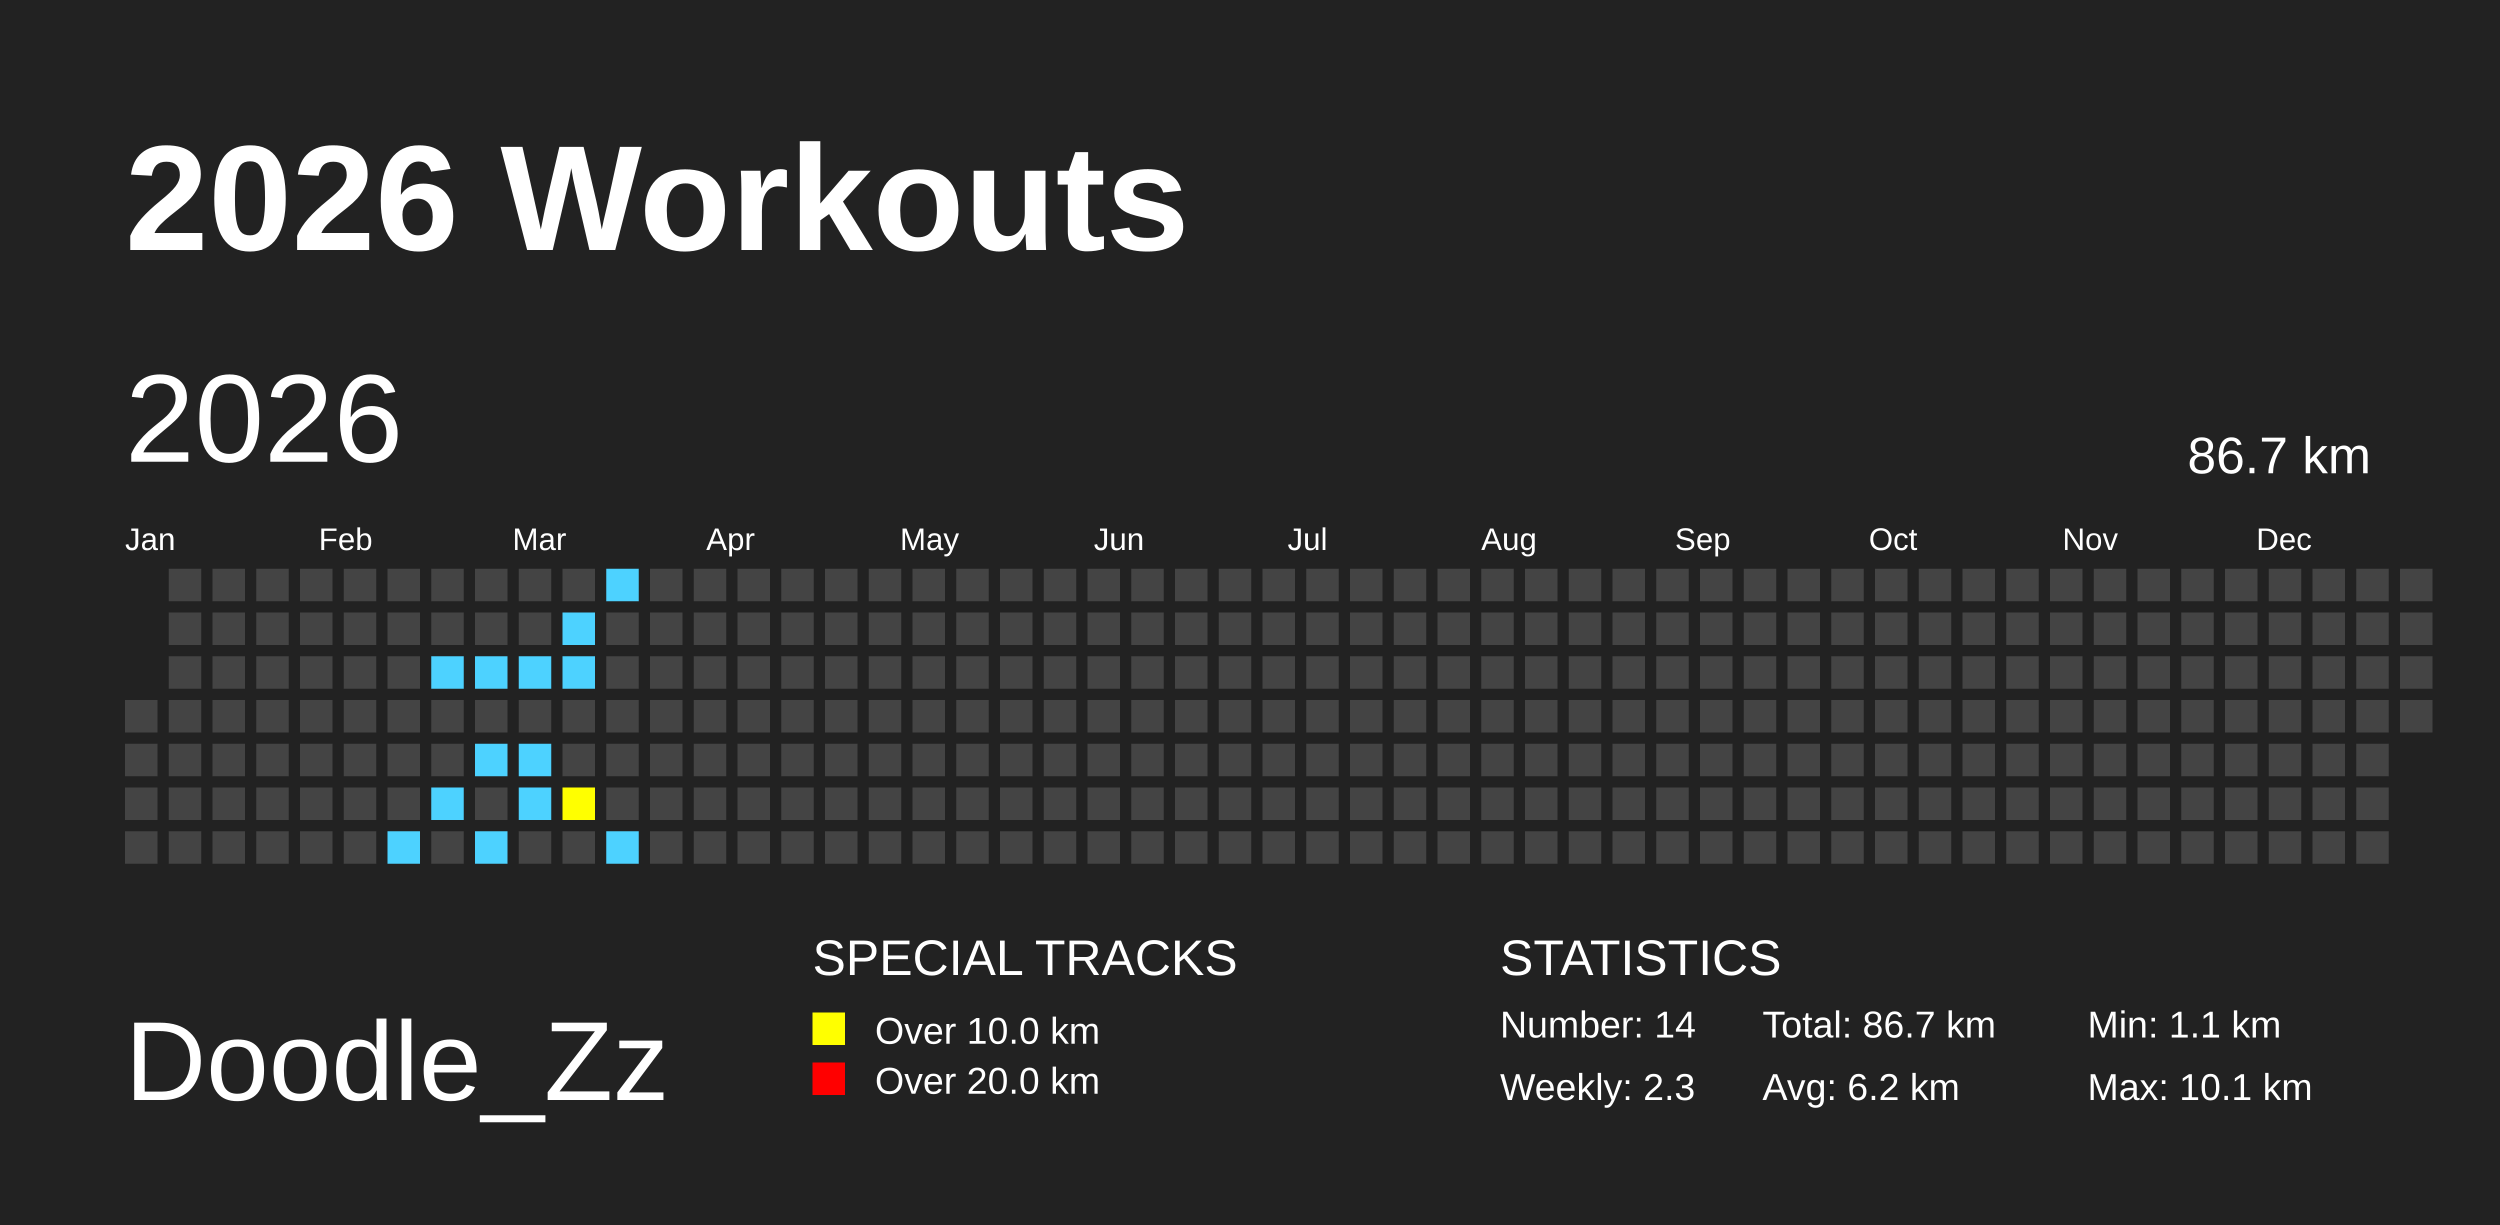
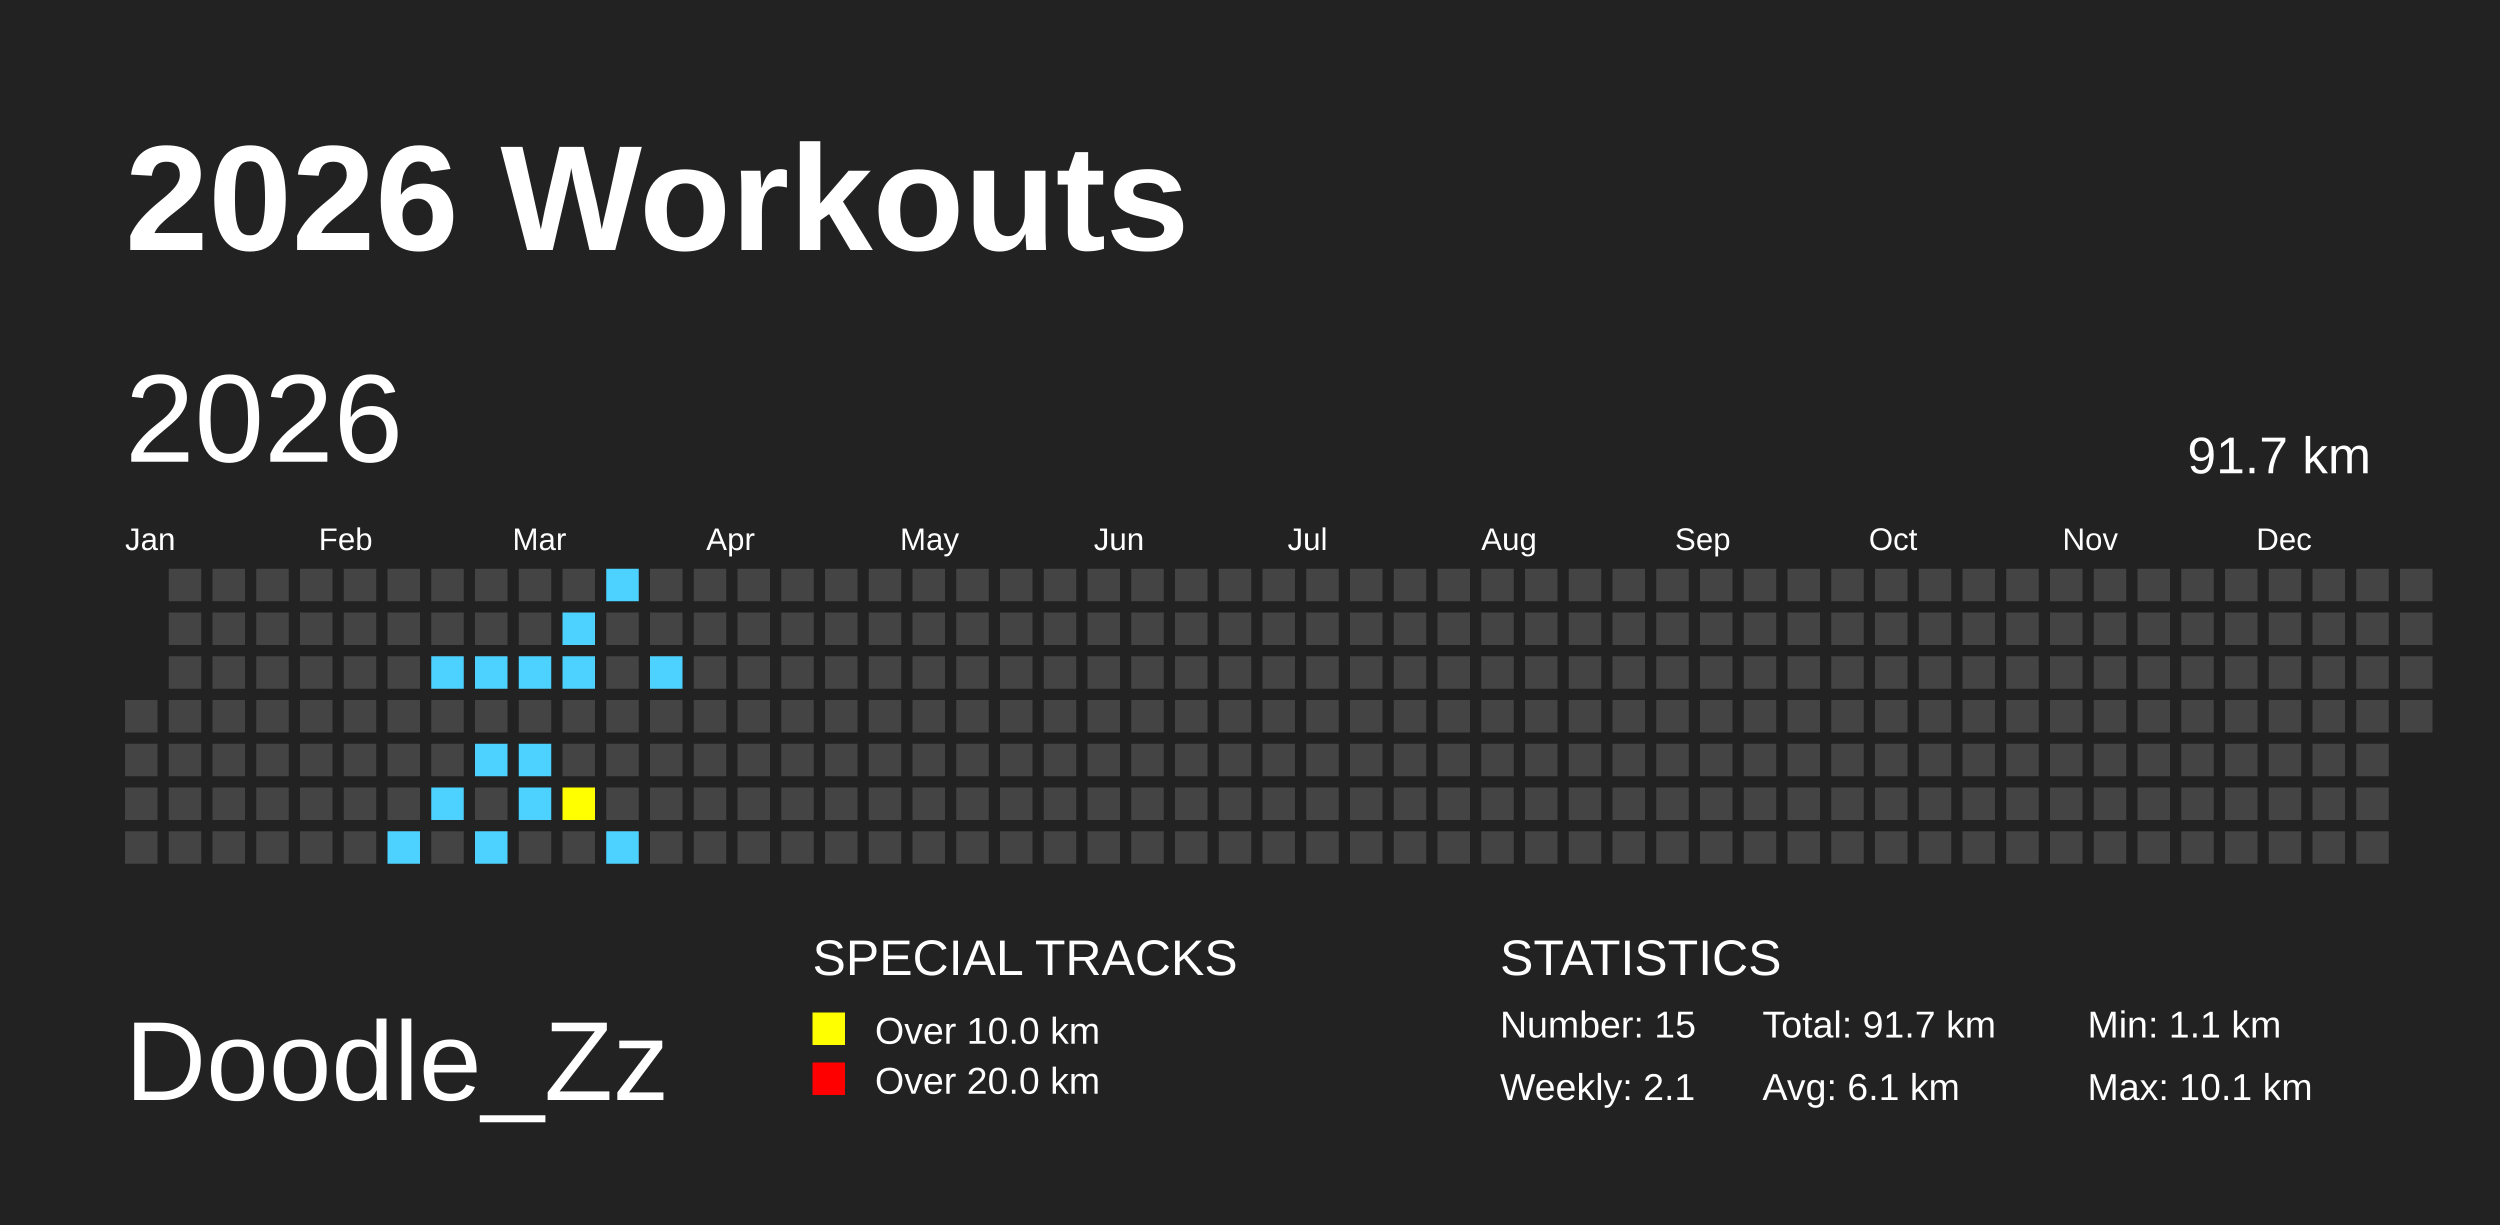
<svg xmlns="http://www.w3.org/2000/svg" baseProfile="full" height="98mm" version="1.1" viewBox="0,0,200,98" width="200mm">
  <defs />
  <rect fill="#222222" height="98" width="200" x="0" y="0" />
  <text fill="#FFFFFF" style="font-size:12px; font-family:Arial; font-weight:bold;" x="10" y="20">2026 Workouts</text>
  <text fill="#FFFFFF" style="font-size:9px; font-family:Arial" x="10" y="88">Doodle_Zz</text>
  <text fill="#FFFFFF" style="font-size:4px; font-family:Arial" x="65" y="78">SPECIAL TRACKS</text>
  <rect fill="yellow" height="2.6" width="2.6" x="65" y="81" />
  <text fill="#FFFFFF" style="font-size:3px; font-family:Arial" x="70" y="83.5">Over 10.0 km</text>
  <rect fill="red" height="2.6" width="2.6" x="65" y="85" />
  <text fill="#FFFFFF" style="font-size:3px; font-family:Arial" x="70" y="87.5">Over 20.0 km</text>
  <text fill="#FFFFFF" style="font-size:4px; font-family:Arial" x="120" y="78">STATISTICS</text>
-   <text fill="#FFFFFF" style="font-size:3px; font-family:Arial" x="120" y="83">Number: 14</text>
-   <text fill="#FFFFFF" style="font-size:3px; font-family:Arial" x="120" y="88">Weekly: 2.3</text>
-   <text fill="#FFFFFF" style="font-size:3px; font-family:Arial" x="141" y="83">Total: 86.7 km</text>
-   <text fill="#FFFFFF" style="font-size:3px; font-family:Arial" x="141" y="88">Avg: 6.2 km</text>
+   <text fill="#FFFFFF" style="font-size:3px; font-family:Arial" x="120" y="83">Number: 15</text>
+   <text fill="#FFFFFF" style="font-size:3px; font-family:Arial" x="120" y="88">Weekly: 2.1</text>
+   <text fill="#FFFFFF" style="font-size:3px; font-family:Arial" x="141" y="83">Total: 91.7 km</text>
+   <text fill="#FFFFFF" style="font-size:3px; font-family:Arial" x="141" y="88">Avg: 6.1 km</text>
  <text fill="#FFFFFF" style="font-size:3px; font-family:Arial" x="167" y="83">Min: 1.1 km</text>
  <text fill="#FFFFFF" style="font-size:3px; font-family:Arial" x="167" y="88">Max: 10.1 km</text>
  <text dominant-baseline="hanging" fill="#FFFFFF" style="font-size:10.0px; font-family:Arial;" x="10" y="30">2026</text>
-   <text dominant-baseline="hanging" fill="#FFFFFF" style="font-size:4.125px; font-family:Arial;" x="175" y="35">86.7 km</text>
+   <text dominant-baseline="hanging" fill="#FFFFFF" style="font-size:4.125px; font-family:Arial;" x="175" y="35">91.7 km</text>
  <text fill="#FFFFFF" style="font-size:2.5px; font-family:Arial" x="10.0" y="44">Jan</text>
  <text fill="#FFFFFF" style="font-size:2.5px; font-family:Arial" x="25.5" y="44">Feb</text>
  <text fill="#FFFFFF" style="font-size:2.5px; font-family:Arial" x="41.0" y="44">Mar</text>
  <text fill="#FFFFFF" style="font-size:2.5px; font-family:Arial" x="56.5" y="44">Apr</text>
  <text fill="#FFFFFF" style="font-size:2.5px; font-family:Arial" x="72.0" y="44">May</text>
  <text fill="#FFFFFF" style="font-size:2.5px; font-family:Arial" x="87.5" y="44">Jun</text>
  <text fill="#FFFFFF" style="font-size:2.5px; font-family:Arial" x="103.0" y="44">Jul</text>
  <text fill="#FFFFFF" style="font-size:2.5px; font-family:Arial" x="118.5" y="44">Aug</text>
  <text fill="#FFFFFF" style="font-size:2.5px; font-family:Arial" x="134.0" y="44">Sep</text>
  <text fill="#FFFFFF" style="font-size:2.5px; font-family:Arial" x="149.5" y="44">Oct</text>
  <text fill="#FFFFFF" style="font-size:2.5px; font-family:Arial" x="165.0" y="44">Nov</text>
  <text fill="#FFFFFF" style="font-size:2.5px; font-family:Arial" x="180.5" y="44">Dec</text>
  <rect fill="#444444" height="2.6" width="2.6" x="10.0" y="56.0" />
  <rect fill="#444444" height="2.6" width="2.6" x="10.0" y="59.5" />
  <rect fill="#444444" height="2.6" width="2.6" x="10.0" y="63.0" />
  <rect fill="#444444" height="2.6" width="2.6" x="10.0" y="66.5" />
  <rect fill="#444444" height="2.6" width="2.6" x="13.5" y="45.5" />
  <rect fill="#444444" height="2.6" width="2.6" x="13.5" y="49.0" />
  <rect fill="#444444" height="2.6" width="2.6" x="13.5" y="52.5" />
  <rect fill="#444444" height="2.6" width="2.6" x="13.5" y="56.0" />
  <rect fill="#444444" height="2.6" width="2.6" x="13.5" y="59.5" />
  <rect fill="#444444" height="2.6" width="2.6" x="13.5" y="63.0" />
  <rect fill="#444444" height="2.6" width="2.6" x="13.5" y="66.5" />
  <rect fill="#444444" height="2.6" width="2.6" x="17.0" y="45.5" />
  <rect fill="#444444" height="2.6" width="2.6" x="17.0" y="49.0" />
  <rect fill="#444444" height="2.6" width="2.6" x="17.0" y="52.5" />
  <rect fill="#444444" height="2.6" width="2.6" x="17.0" y="56.0" />
  <rect fill="#444444" height="2.6" width="2.6" x="17.0" y="59.5" />
  <rect fill="#444444" height="2.6" width="2.6" x="17.0" y="63.0" />
  <rect fill="#444444" height="2.6" width="2.6" x="17.0" y="66.5" />
  <rect fill="#444444" height="2.6" width="2.6" x="20.5" y="45.5" />
  <rect fill="#444444" height="2.6" width="2.6" x="20.5" y="49.0" />
  <rect fill="#444444" height="2.6" width="2.6" x="20.5" y="52.5" />
  <rect fill="#444444" height="2.6" width="2.6" x="20.5" y="56.0" />
  <rect fill="#444444" height="2.6" width="2.6" x="20.5" y="59.5" />
  <rect fill="#444444" height="2.6" width="2.6" x="20.5" y="63.0" />
  <rect fill="#444444" height="2.6" width="2.6" x="20.5" y="66.5" />
  <rect fill="#444444" height="2.6" width="2.6" x="24.0" y="45.5" />
  <rect fill="#444444" height="2.6" width="2.6" x="24.0" y="49.0" />
  <rect fill="#444444" height="2.6" width="2.6" x="24.0" y="52.5" />
  <rect fill="#444444" height="2.6" width="2.6" x="24.0" y="56.0" />
  <rect fill="#444444" height="2.6" width="2.6" x="24.0" y="59.5" />
  <rect fill="#444444" height="2.6" width="2.6" x="24.0" y="63.0" />
  <rect fill="#444444" height="2.6" width="2.6" x="24.0" y="66.5" />
  <rect fill="#444444" height="2.6" width="2.6" x="27.5" y="45.5" />
  <rect fill="#444444" height="2.6" width="2.6" x="27.5" y="49.0" />
  <rect fill="#444444" height="2.6" width="2.6" x="27.5" y="52.5" />
  <rect fill="#444444" height="2.6" width="2.6" x="27.5" y="56.0" />
  <rect fill="#444444" height="2.6" width="2.6" x="27.5" y="59.5" />
  <rect fill="#444444" height="2.6" width="2.6" x="27.5" y="63.0" />
  <rect fill="#444444" height="2.6" width="2.6" x="27.5" y="66.5" />
  <rect fill="#444444" height="2.6" width="2.6" x="31.0" y="45.5" />
  <rect fill="#444444" height="2.6" width="2.6" x="31.0" y="49.0" />
  <rect fill="#444444" height="2.6" width="2.6" x="31.0" y="52.5" />
  <rect fill="#444444" height="2.6" width="2.6" x="31.0" y="56.0" />
  <rect fill="#444444" height="2.6" width="2.6" x="31.0" y="59.5" />
  <rect fill="#444444" height="2.6" width="2.6" x="31.0" y="63.0" />
  <rect fill="#4DD2FF" height="2.6" width="2.6" x="31.0" y="66.5" />
  <rect fill="#444444" height="2.6" width="2.6" x="34.5" y="45.5" />
  <rect fill="#444444" height="2.6" width="2.6" x="34.5" y="49.0" />
  <rect fill="#4DD2FF" height="2.6" width="2.6" x="34.5" y="52.5" />
  <rect fill="#444444" height="2.6" width="2.6" x="34.5" y="56.0" />
  <rect fill="#444444" height="2.6" width="2.6" x="34.5" y="59.5" />
  <rect fill="#4DD2FF" height="2.6" width="2.6" x="34.5" y="63.0" />
  <rect fill="#444444" height="2.6" width="2.6" x="34.5" y="66.5" />
  <rect fill="#444444" height="2.6" width="2.6" x="38.0" y="45.5" />
  <rect fill="#444444" height="2.6" width="2.6" x="38.0" y="49.0" />
  <rect fill="#4DD2FF" height="2.6" width="2.6" x="38.0" y="52.5" />
  <rect fill="#444444" height="2.6" width="2.6" x="38.0" y="56.0" />
  <rect fill="#4DD2FF" height="2.6" width="2.6" x="38.0" y="59.5" />
  <rect fill="#444444" height="2.6" width="2.6" x="38.0" y="63.0" />
  <rect fill="#4DD2FF" height="2.6" width="2.6" x="38.0" y="66.5" />
  <rect fill="#444444" height="2.6" width="2.6" x="41.5" y="45.5" />
  <rect fill="#444444" height="2.6" width="2.6" x="41.5" y="49.0" />
  <rect fill="#4DD2FF" height="2.6" width="2.6" x="41.5" y="52.5" />
  <rect fill="#444444" height="2.6" width="2.6" x="41.5" y="56.0" />
  <rect fill="#4DD2FF" height="2.6" width="2.6" x="41.5" y="59.5" />
  <rect fill="#4DD2FF" height="2.6" width="2.6" x="41.5" y="63.0" />
  <rect fill="#444444" height="2.6" width="2.6" x="41.5" y="66.5" />
  <rect fill="#444444" height="2.6" width="2.6" x="45.0" y="45.5" />
  <rect fill="#4DD2FF" height="2.6" width="2.6" x="45.0" y="49.0" />
  <rect fill="#4DD2FF" height="2.6" width="2.6" x="45.0" y="52.5" />
  <rect fill="#444444" height="2.6" width="2.6" x="45.0" y="56.0" />
  <rect fill="#444444" height="2.6" width="2.6" x="45.0" y="59.5" />
  <rect fill="yellow" height="2.6" width="2.6" x="45.0" y="63.0" />
  <rect fill="#444444" height="2.6" width="2.6" x="45.0" y="66.5" />
  <rect fill="#4DD2FF" height="2.6" width="2.6" x="48.5" y="45.5" />
  <rect fill="#444444" height="2.6" width="2.6" x="48.5" y="49.0" />
  <rect fill="#444444" height="2.6" width="2.6" x="48.5" y="52.5" />
  <rect fill="#444444" height="2.6" width="2.6" x="48.5" y="56.0" />
  <rect fill="#444444" height="2.6" width="2.6" x="48.5" y="59.5" />
  <rect fill="#444444" height="2.6" width="2.6" x="48.5" y="63.0" />
  <rect fill="#4DD2FF" height="2.6" width="2.6" x="48.5" y="66.5" />
  <rect fill="#444444" height="2.6" width="2.6" x="52.0" y="45.5" />
  <rect fill="#444444" height="2.6" width="2.6" x="52.0" y="49.0" />
-   <rect fill="#444444" height="2.6" width="2.6" x="52.0" y="52.5" />
+   <rect fill="#4DD2FF" height="2.6" width="2.6" x="52.0" y="52.5" />
  <rect fill="#444444" height="2.6" width="2.6" x="52.0" y="56.0" />
  <rect fill="#444444" height="2.6" width="2.6" x="52.0" y="59.5" />
  <rect fill="#444444" height="2.6" width="2.6" x="52.0" y="63.0" />
  <rect fill="#444444" height="2.6" width="2.6" x="52.0" y="66.5" />
  <rect fill="#444444" height="2.6" width="2.6" x="55.5" y="45.5" />
  <rect fill="#444444" height="2.6" width="2.6" x="55.5" y="49.0" />
  <rect fill="#444444" height="2.6" width="2.6" x="55.5" y="52.5" />
  <rect fill="#444444" height="2.6" width="2.6" x="55.5" y="56.0" />
  <rect fill="#444444" height="2.6" width="2.6" x="55.5" y="59.5" />
  <rect fill="#444444" height="2.6" width="2.6" x="55.5" y="63.0" />
  <rect fill="#444444" height="2.6" width="2.6" x="55.5" y="66.5" />
  <rect fill="#444444" height="2.6" width="2.6" x="59.0" y="45.5" />
  <rect fill="#444444" height="2.6" width="2.6" x="59.0" y="49.0" />
  <rect fill="#444444" height="2.6" width="2.6" x="59.0" y="52.5" />
  <rect fill="#444444" height="2.6" width="2.6" x="59.0" y="56.0" />
  <rect fill="#444444" height="2.6" width="2.6" x="59.0" y="59.5" />
  <rect fill="#444444" height="2.6" width="2.6" x="59.0" y="63.0" />
  <rect fill="#444444" height="2.6" width="2.6" x="59.0" y="66.5" />
  <rect fill="#444444" height="2.6" width="2.6" x="62.5" y="45.5" />
  <rect fill="#444444" height="2.6" width="2.6" x="62.5" y="49.0" />
  <rect fill="#444444" height="2.6" width="2.6" x="62.5" y="52.5" />
  <rect fill="#444444" height="2.6" width="2.6" x="62.5" y="56.0" />
  <rect fill="#444444" height="2.6" width="2.6" x="62.5" y="59.5" />
  <rect fill="#444444" height="2.6" width="2.6" x="62.5" y="63.0" />
  <rect fill="#444444" height="2.6" width="2.6" x="62.5" y="66.5" />
  <rect fill="#444444" height="2.6" width="2.6" x="66.0" y="45.5" />
  <rect fill="#444444" height="2.6" width="2.6" x="66.0" y="49.0" />
  <rect fill="#444444" height="2.6" width="2.6" x="66.0" y="52.5" />
  <rect fill="#444444" height="2.6" width="2.6" x="66.0" y="56.0" />
  <rect fill="#444444" height="2.6" width="2.6" x="66.0" y="59.5" />
  <rect fill="#444444" height="2.6" width="2.6" x="66.0" y="63.0" />
  <rect fill="#444444" height="2.6" width="2.6" x="66.0" y="66.5" />
  <rect fill="#444444" height="2.6" width="2.6" x="69.5" y="45.5" />
  <rect fill="#444444" height="2.6" width="2.6" x="69.5" y="49.0" />
  <rect fill="#444444" height="2.6" width="2.6" x="69.5" y="52.5" />
  <rect fill="#444444" height="2.6" width="2.6" x="69.5" y="56.0" />
  <rect fill="#444444" height="2.6" width="2.6" x="69.5" y="59.5" />
  <rect fill="#444444" height="2.6" width="2.6" x="69.5" y="63.0" />
  <rect fill="#444444" height="2.6" width="2.6" x="69.5" y="66.5" />
  <rect fill="#444444" height="2.6" width="2.6" x="73.0" y="45.5" />
  <rect fill="#444444" height="2.6" width="2.6" x="73.0" y="49.0" />
  <rect fill="#444444" height="2.6" width="2.6" x="73.0" y="52.5" />
  <rect fill="#444444" height="2.6" width="2.6" x="73.0" y="56.0" />
  <rect fill="#444444" height="2.6" width="2.6" x="73.0" y="59.5" />
  <rect fill="#444444" height="2.6" width="2.6" x="73.0" y="63.0" />
  <rect fill="#444444" height="2.6" width="2.6" x="73.0" y="66.5" />
  <rect fill="#444444" height="2.6" width="2.6" x="76.5" y="45.5" />
  <rect fill="#444444" height="2.6" width="2.6" x="76.5" y="49.0" />
  <rect fill="#444444" height="2.6" width="2.6" x="76.5" y="52.5" />
  <rect fill="#444444" height="2.6" width="2.6" x="76.5" y="56.0" />
  <rect fill="#444444" height="2.6" width="2.6" x="76.5" y="59.5" />
  <rect fill="#444444" height="2.6" width="2.6" x="76.5" y="63.0" />
  <rect fill="#444444" height="2.6" width="2.6" x="76.5" y="66.5" />
  <rect fill="#444444" height="2.6" width="2.6" x="80.0" y="45.5" />
  <rect fill="#444444" height="2.6" width="2.6" x="80.0" y="49.0" />
  <rect fill="#444444" height="2.6" width="2.6" x="80.0" y="52.5" />
  <rect fill="#444444" height="2.6" width="2.6" x="80.0" y="56.0" />
  <rect fill="#444444" height="2.6" width="2.6" x="80.0" y="59.5" />
  <rect fill="#444444" height="2.6" width="2.6" x="80.0" y="63.0" />
  <rect fill="#444444" height="2.6" width="2.6" x="80.0" y="66.5" />
  <rect fill="#444444" height="2.6" width="2.6" x="83.5" y="45.5" />
  <rect fill="#444444" height="2.6" width="2.6" x="83.5" y="49.0" />
  <rect fill="#444444" height="2.6" width="2.6" x="83.5" y="52.5" />
  <rect fill="#444444" height="2.6" width="2.6" x="83.5" y="56.0" />
  <rect fill="#444444" height="2.6" width="2.6" x="83.5" y="59.5" />
  <rect fill="#444444" height="2.6" width="2.6" x="83.5" y="63.0" />
  <rect fill="#444444" height="2.6" width="2.6" x="83.5" y="66.5" />
  <rect fill="#444444" height="2.6" width="2.6" x="87.0" y="45.5" />
  <rect fill="#444444" height="2.6" width="2.6" x="87.0" y="49.0" />
  <rect fill="#444444" height="2.6" width="2.6" x="87.0" y="52.5" />
  <rect fill="#444444" height="2.6" width="2.6" x="87.0" y="56.0" />
  <rect fill="#444444" height="2.6" width="2.6" x="87.0" y="59.5" />
  <rect fill="#444444" height="2.6" width="2.6" x="87.0" y="63.0" />
  <rect fill="#444444" height="2.6" width="2.6" x="87.0" y="66.5" />
  <rect fill="#444444" height="2.6" width="2.6" x="90.5" y="45.5" />
  <rect fill="#444444" height="2.6" width="2.6" x="90.5" y="49.0" />
  <rect fill="#444444" height="2.6" width="2.6" x="90.5" y="52.5" />
  <rect fill="#444444" height="2.6" width="2.6" x="90.5" y="56.0" />
  <rect fill="#444444" height="2.6" width="2.6" x="90.5" y="59.5" />
  <rect fill="#444444" height="2.6" width="2.6" x="90.5" y="63.0" />
  <rect fill="#444444" height="2.6" width="2.6" x="90.5" y="66.5" />
  <rect fill="#444444" height="2.6" width="2.6" x="94.0" y="45.5" />
  <rect fill="#444444" height="2.6" width="2.6" x="94.0" y="49.0" />
  <rect fill="#444444" height="2.6" width="2.6" x="94.0" y="52.5" />
  <rect fill="#444444" height="2.6" width="2.6" x="94.0" y="56.0" />
  <rect fill="#444444" height="2.6" width="2.6" x="94.0" y="59.5" />
  <rect fill="#444444" height="2.6" width="2.6" x="94.0" y="63.0" />
  <rect fill="#444444" height="2.6" width="2.6" x="94.0" y="66.5" />
  <rect fill="#444444" height="2.6" width="2.6" x="97.5" y="45.5" />
  <rect fill="#444444" height="2.6" width="2.6" x="97.5" y="49.0" />
  <rect fill="#444444" height="2.6" width="2.6" x="97.5" y="52.5" />
  <rect fill="#444444" height="2.6" width="2.6" x="97.5" y="56.0" />
  <rect fill="#444444" height="2.6" width="2.6" x="97.5" y="59.5" />
  <rect fill="#444444" height="2.6" width="2.6" x="97.5" y="63.0" />
  <rect fill="#444444" height="2.6" width="2.6" x="97.5" y="66.5" />
  <rect fill="#444444" height="2.6" width="2.6" x="101.0" y="45.5" />
  <rect fill="#444444" height="2.6" width="2.6" x="101.0" y="49.0" />
  <rect fill="#444444" height="2.6" width="2.6" x="101.0" y="52.5" />
  <rect fill="#444444" height="2.6" width="2.6" x="101.0" y="56.0" />
  <rect fill="#444444" height="2.6" width="2.6" x="101.0" y="59.5" />
  <rect fill="#444444" height="2.6" width="2.6" x="101.0" y="63.0" />
  <rect fill="#444444" height="2.6" width="2.6" x="101.0" y="66.5" />
  <rect fill="#444444" height="2.6" width="2.6" x="104.5" y="45.5" />
  <rect fill="#444444" height="2.6" width="2.6" x="104.5" y="49.0" />
  <rect fill="#444444" height="2.6" width="2.6" x="104.5" y="52.5" />
  <rect fill="#444444" height="2.6" width="2.6" x="104.5" y="56.0" />
  <rect fill="#444444" height="2.6" width="2.6" x="104.5" y="59.5" />
  <rect fill="#444444" height="2.6" width="2.6" x="104.5" y="63.0" />
  <rect fill="#444444" height="2.6" width="2.6" x="104.5" y="66.5" />
  <rect fill="#444444" height="2.6" width="2.6" x="108.0" y="45.5" />
  <rect fill="#444444" height="2.6" width="2.6" x="108.0" y="49.0" />
  <rect fill="#444444" height="2.6" width="2.6" x="108.0" y="52.5" />
  <rect fill="#444444" height="2.6" width="2.6" x="108.0" y="56.0" />
  <rect fill="#444444" height="2.6" width="2.6" x="108.0" y="59.5" />
  <rect fill="#444444" height="2.6" width="2.6" x="108.0" y="63.0" />
  <rect fill="#444444" height="2.6" width="2.6" x="108.0" y="66.5" />
  <rect fill="#444444" height="2.6" width="2.6" x="111.5" y="45.5" />
  <rect fill="#444444" height="2.6" width="2.6" x="111.5" y="49.0" />
  <rect fill="#444444" height="2.6" width="2.6" x="111.5" y="52.5" />
  <rect fill="#444444" height="2.6" width="2.6" x="111.5" y="56.0" />
  <rect fill="#444444" height="2.6" width="2.6" x="111.5" y="59.5" />
  <rect fill="#444444" height="2.6" width="2.6" x="111.5" y="63.0" />
  <rect fill="#444444" height="2.6" width="2.6" x="111.5" y="66.5" />
  <rect fill="#444444" height="2.6" width="2.6" x="115.0" y="45.5" />
  <rect fill="#444444" height="2.6" width="2.6" x="115.0" y="49.0" />
  <rect fill="#444444" height="2.6" width="2.6" x="115.0" y="52.5" />
  <rect fill="#444444" height="2.6" width="2.6" x="115.0" y="56.0" />
  <rect fill="#444444" height="2.6" width="2.6" x="115.0" y="59.5" />
  <rect fill="#444444" height="2.6" width="2.6" x="115.0" y="63.0" />
  <rect fill="#444444" height="2.6" width="2.6" x="115.0" y="66.5" />
  <rect fill="#444444" height="2.6" width="2.6" x="118.5" y="45.5" />
  <rect fill="#444444" height="2.6" width="2.6" x="118.5" y="49.0" />
  <rect fill="#444444" height="2.6" width="2.6" x="118.5" y="52.5" />
  <rect fill="#444444" height="2.6" width="2.6" x="118.5" y="56.0" />
  <rect fill="#444444" height="2.6" width="2.6" x="118.5" y="59.5" />
  <rect fill="#444444" height="2.6" width="2.6" x="118.5" y="63.0" />
  <rect fill="#444444" height="2.6" width="2.6" x="118.5" y="66.5" />
  <rect fill="#444444" height="2.6" width="2.6" x="122.0" y="45.5" />
  <rect fill="#444444" height="2.6" width="2.6" x="122.0" y="49.0" />
  <rect fill="#444444" height="2.6" width="2.6" x="122.0" y="52.5" />
  <rect fill="#444444" height="2.6" width="2.6" x="122.0" y="56.0" />
  <rect fill="#444444" height="2.6" width="2.6" x="122.0" y="59.5" />
  <rect fill="#444444" height="2.6" width="2.6" x="122.0" y="63.0" />
  <rect fill="#444444" height="2.6" width="2.6" x="122.0" y="66.5" />
  <rect fill="#444444" height="2.6" width="2.6" x="125.5" y="45.5" />
  <rect fill="#444444" height="2.6" width="2.6" x="125.5" y="49.0" />
  <rect fill="#444444" height="2.6" width="2.6" x="125.5" y="52.5" />
  <rect fill="#444444" height="2.6" width="2.6" x="125.5" y="56.0" />
  <rect fill="#444444" height="2.6" width="2.6" x="125.5" y="59.5" />
  <rect fill="#444444" height="2.6" width="2.6" x="125.5" y="63.0" />
  <rect fill="#444444" height="2.6" width="2.6" x="125.5" y="66.5" />
  <rect fill="#444444" height="2.6" width="2.6" x="129.0" y="45.5" />
  <rect fill="#444444" height="2.6" width="2.6" x="129.0" y="49.0" />
  <rect fill="#444444" height="2.6" width="2.6" x="129.0" y="52.5" />
  <rect fill="#444444" height="2.6" width="2.6" x="129.0" y="56.0" />
  <rect fill="#444444" height="2.6" width="2.6" x="129.0" y="59.5" />
  <rect fill="#444444" height="2.6" width="2.6" x="129.0" y="63.0" />
  <rect fill="#444444" height="2.6" width="2.6" x="129.0" y="66.5" />
  <rect fill="#444444" height="2.6" width="2.6" x="132.5" y="45.5" />
  <rect fill="#444444" height="2.6" width="2.6" x="132.5" y="49.0" />
  <rect fill="#444444" height="2.6" width="2.6" x="132.5" y="52.5" />
  <rect fill="#444444" height="2.6" width="2.6" x="132.5" y="56.0" />
  <rect fill="#444444" height="2.6" width="2.6" x="132.5" y="59.5" />
  <rect fill="#444444" height="2.6" width="2.6" x="132.5" y="63.0" />
  <rect fill="#444444" height="2.6" width="2.6" x="132.5" y="66.5" />
  <rect fill="#444444" height="2.6" width="2.6" x="136.0" y="45.5" />
  <rect fill="#444444" height="2.6" width="2.6" x="136.0" y="49.0" />
  <rect fill="#444444" height="2.6" width="2.6" x="136.0" y="52.5" />
  <rect fill="#444444" height="2.6" width="2.6" x="136.0" y="56.0" />
  <rect fill="#444444" height="2.6" width="2.6" x="136.0" y="59.5" />
  <rect fill="#444444" height="2.6" width="2.6" x="136.0" y="63.0" />
  <rect fill="#444444" height="2.6" width="2.6" x="136.0" y="66.5" />
  <rect fill="#444444" height="2.6" width="2.6" x="139.5" y="45.5" />
  <rect fill="#444444" height="2.6" width="2.6" x="139.5" y="49.0" />
  <rect fill="#444444" height="2.6" width="2.6" x="139.5" y="52.5" />
  <rect fill="#444444" height="2.6" width="2.6" x="139.5" y="56.0" />
  <rect fill="#444444" height="2.6" width="2.6" x="139.5" y="59.5" />
  <rect fill="#444444" height="2.6" width="2.6" x="139.5" y="63.0" />
  <rect fill="#444444" height="2.6" width="2.6" x="139.5" y="66.5" />
  <rect fill="#444444" height="2.6" width="2.6" x="143.0" y="45.5" />
  <rect fill="#444444" height="2.6" width="2.6" x="143.0" y="49.0" />
  <rect fill="#444444" height="2.6" width="2.6" x="143.0" y="52.5" />
  <rect fill="#444444" height="2.6" width="2.6" x="143.0" y="56.0" />
  <rect fill="#444444" height="2.6" width="2.6" x="143.0" y="59.5" />
  <rect fill="#444444" height="2.6" width="2.6" x="143.0" y="63.0" />
  <rect fill="#444444" height="2.6" width="2.6" x="143.0" y="66.5" />
  <rect fill="#444444" height="2.6" width="2.6" x="146.5" y="45.5" />
  <rect fill="#444444" height="2.6" width="2.6" x="146.5" y="49.0" />
  <rect fill="#444444" height="2.6" width="2.6" x="146.5" y="52.5" />
  <rect fill="#444444" height="2.6" width="2.6" x="146.5" y="56.0" />
  <rect fill="#444444" height="2.6" width="2.6" x="146.5" y="59.5" />
  <rect fill="#444444" height="2.6" width="2.6" x="146.5" y="63.0" />
  <rect fill="#444444" height="2.6" width="2.6" x="146.5" y="66.5" />
  <rect fill="#444444" height="2.6" width="2.6" x="150.0" y="45.5" />
  <rect fill="#444444" height="2.6" width="2.6" x="150.0" y="49.0" />
  <rect fill="#444444" height="2.6" width="2.6" x="150.0" y="52.5" />
  <rect fill="#444444" height="2.6" width="2.6" x="150.0" y="56.0" />
  <rect fill="#444444" height="2.6" width="2.6" x="150.0" y="59.5" />
  <rect fill="#444444" height="2.6" width="2.6" x="150.0" y="63.0" />
  <rect fill="#444444" height="2.6" width="2.6" x="150.0" y="66.5" />
  <rect fill="#444444" height="2.6" width="2.6" x="153.5" y="45.5" />
  <rect fill="#444444" height="2.6" width="2.6" x="153.5" y="49.0" />
  <rect fill="#444444" height="2.6" width="2.6" x="153.5" y="52.5" />
  <rect fill="#444444" height="2.6" width="2.6" x="153.5" y="56.0" />
  <rect fill="#444444" height="2.6" width="2.6" x="153.5" y="59.5" />
  <rect fill="#444444" height="2.6" width="2.6" x="153.5" y="63.0" />
  <rect fill="#444444" height="2.6" width="2.6" x="153.5" y="66.5" />
  <rect fill="#444444" height="2.6" width="2.6" x="157.0" y="45.5" />
  <rect fill="#444444" height="2.6" width="2.6" x="157.0" y="49.0" />
  <rect fill="#444444" height="2.6" width="2.6" x="157.0" y="52.5" />
  <rect fill="#444444" height="2.6" width="2.6" x="157.0" y="56.0" />
  <rect fill="#444444" height="2.6" width="2.6" x="157.0" y="59.5" />
  <rect fill="#444444" height="2.6" width="2.6" x="157.0" y="63.0" />
  <rect fill="#444444" height="2.6" width="2.6" x="157.0" y="66.5" />
  <rect fill="#444444" height="2.6" width="2.6" x="160.5" y="45.5" />
  <rect fill="#444444" height="2.6" width="2.6" x="160.5" y="49.0" />
  <rect fill="#444444" height="2.6" width="2.6" x="160.5" y="52.5" />
  <rect fill="#444444" height="2.6" width="2.6" x="160.5" y="56.0" />
  <rect fill="#444444" height="2.6" width="2.6" x="160.5" y="59.5" />
  <rect fill="#444444" height="2.6" width="2.6" x="160.5" y="63.0" />
  <rect fill="#444444" height="2.6" width="2.6" x="160.5" y="66.5" />
  <rect fill="#444444" height="2.6" width="2.6" x="164.0" y="45.5" />
  <rect fill="#444444" height="2.6" width="2.6" x="164.0" y="49.0" />
  <rect fill="#444444" height="2.6" width="2.6" x="164.0" y="52.5" />
  <rect fill="#444444" height="2.6" width="2.6" x="164.0" y="56.0" />
  <rect fill="#444444" height="2.6" width="2.6" x="164.0" y="59.5" />
  <rect fill="#444444" height="2.6" width="2.6" x="164.0" y="63.0" />
  <rect fill="#444444" height="2.6" width="2.6" x="164.0" y="66.5" />
  <rect fill="#444444" height="2.6" width="2.6" x="167.5" y="45.5" />
  <rect fill="#444444" height="2.6" width="2.6" x="167.5" y="49.0" />
  <rect fill="#444444" height="2.6" width="2.6" x="167.5" y="52.5" />
  <rect fill="#444444" height="2.6" width="2.6" x="167.5" y="56.0" />
  <rect fill="#444444" height="2.6" width="2.6" x="167.5" y="59.5" />
  <rect fill="#444444" height="2.6" width="2.6" x="167.5" y="63.0" />
  <rect fill="#444444" height="2.6" width="2.6" x="167.5" y="66.5" />
  <rect fill="#444444" height="2.6" width="2.6" x="171.0" y="45.5" />
  <rect fill="#444444" height="2.6" width="2.6" x="171.0" y="49.0" />
  <rect fill="#444444" height="2.6" width="2.6" x="171.0" y="52.5" />
  <rect fill="#444444" height="2.6" width="2.6" x="171.0" y="56.0" />
  <rect fill="#444444" height="2.6" width="2.6" x="171.0" y="59.5" />
  <rect fill="#444444" height="2.6" width="2.6" x="171.0" y="63.0" />
  <rect fill="#444444" height="2.6" width="2.6" x="171.0" y="66.5" />
  <rect fill="#444444" height="2.6" width="2.6" x="174.5" y="45.5" />
  <rect fill="#444444" height="2.6" width="2.6" x="174.5" y="49.0" />
  <rect fill="#444444" height="2.6" width="2.6" x="174.5" y="52.5" />
  <rect fill="#444444" height="2.6" width="2.6" x="174.5" y="56.0" />
  <rect fill="#444444" height="2.6" width="2.6" x="174.5" y="59.5" />
  <rect fill="#444444" height="2.6" width="2.6" x="174.5" y="63.0" />
  <rect fill="#444444" height="2.6" width="2.6" x="174.5" y="66.5" />
  <rect fill="#444444" height="2.6" width="2.6" x="178.0" y="45.5" />
  <rect fill="#444444" height="2.6" width="2.6" x="178.0" y="49.0" />
  <rect fill="#444444" height="2.6" width="2.6" x="178.0" y="52.5" />
  <rect fill="#444444" height="2.6" width="2.6" x="178.0" y="56.0" />
  <rect fill="#444444" height="2.6" width="2.6" x="178.0" y="59.5" />
  <rect fill="#444444" height="2.6" width="2.6" x="178.0" y="63.0" />
  <rect fill="#444444" height="2.6" width="2.6" x="178.0" y="66.5" />
  <rect fill="#444444" height="2.6" width="2.6" x="181.5" y="45.5" />
  <rect fill="#444444" height="2.6" width="2.6" x="181.5" y="49.0" />
  <rect fill="#444444" height="2.6" width="2.6" x="181.5" y="52.5" />
  <rect fill="#444444" height="2.6" width="2.6" x="181.5" y="56.0" />
  <rect fill="#444444" height="2.6" width="2.6" x="181.5" y="59.5" />
  <rect fill="#444444" height="2.6" width="2.6" x="181.5" y="63.0" />
  <rect fill="#444444" height="2.6" width="2.6" x="181.5" y="66.5" />
  <rect fill="#444444" height="2.6" width="2.6" x="185.0" y="45.5" />
  <rect fill="#444444" height="2.6" width="2.6" x="185.0" y="49.0" />
  <rect fill="#444444" height="2.6" width="2.6" x="185.0" y="52.5" />
  <rect fill="#444444" height="2.6" width="2.6" x="185.0" y="56.0" />
  <rect fill="#444444" height="2.6" width="2.6" x="185.0" y="59.5" />
  <rect fill="#444444" height="2.6" width="2.6" x="185.0" y="63.0" />
  <rect fill="#444444" height="2.6" width="2.6" x="185.0" y="66.5" />
  <rect fill="#444444" height="2.6" width="2.6" x="188.5" y="45.5" />
  <rect fill="#444444" height="2.6" width="2.6" x="188.5" y="49.0" />
  <rect fill="#444444" height="2.6" width="2.6" x="188.5" y="52.5" />
  <rect fill="#444444" height="2.6" width="2.6" x="188.5" y="56.0" />
  <rect fill="#444444" height="2.6" width="2.6" x="188.5" y="59.5" />
  <rect fill="#444444" height="2.6" width="2.6" x="188.5" y="63.0" />
  <rect fill="#444444" height="2.6" width="2.6" x="188.5" y="66.5" />
  <rect fill="#444444" height="2.6" width="2.6" x="192.0" y="45.5" />
  <rect fill="#444444" height="2.6" width="2.6" x="192.0" y="49.0" />
  <rect fill="#444444" height="2.6" width="2.6" x="192.0" y="52.5" />
  <rect fill="#444444" height="2.6" width="2.6" x="192.0" y="56.0" />
</svg>
